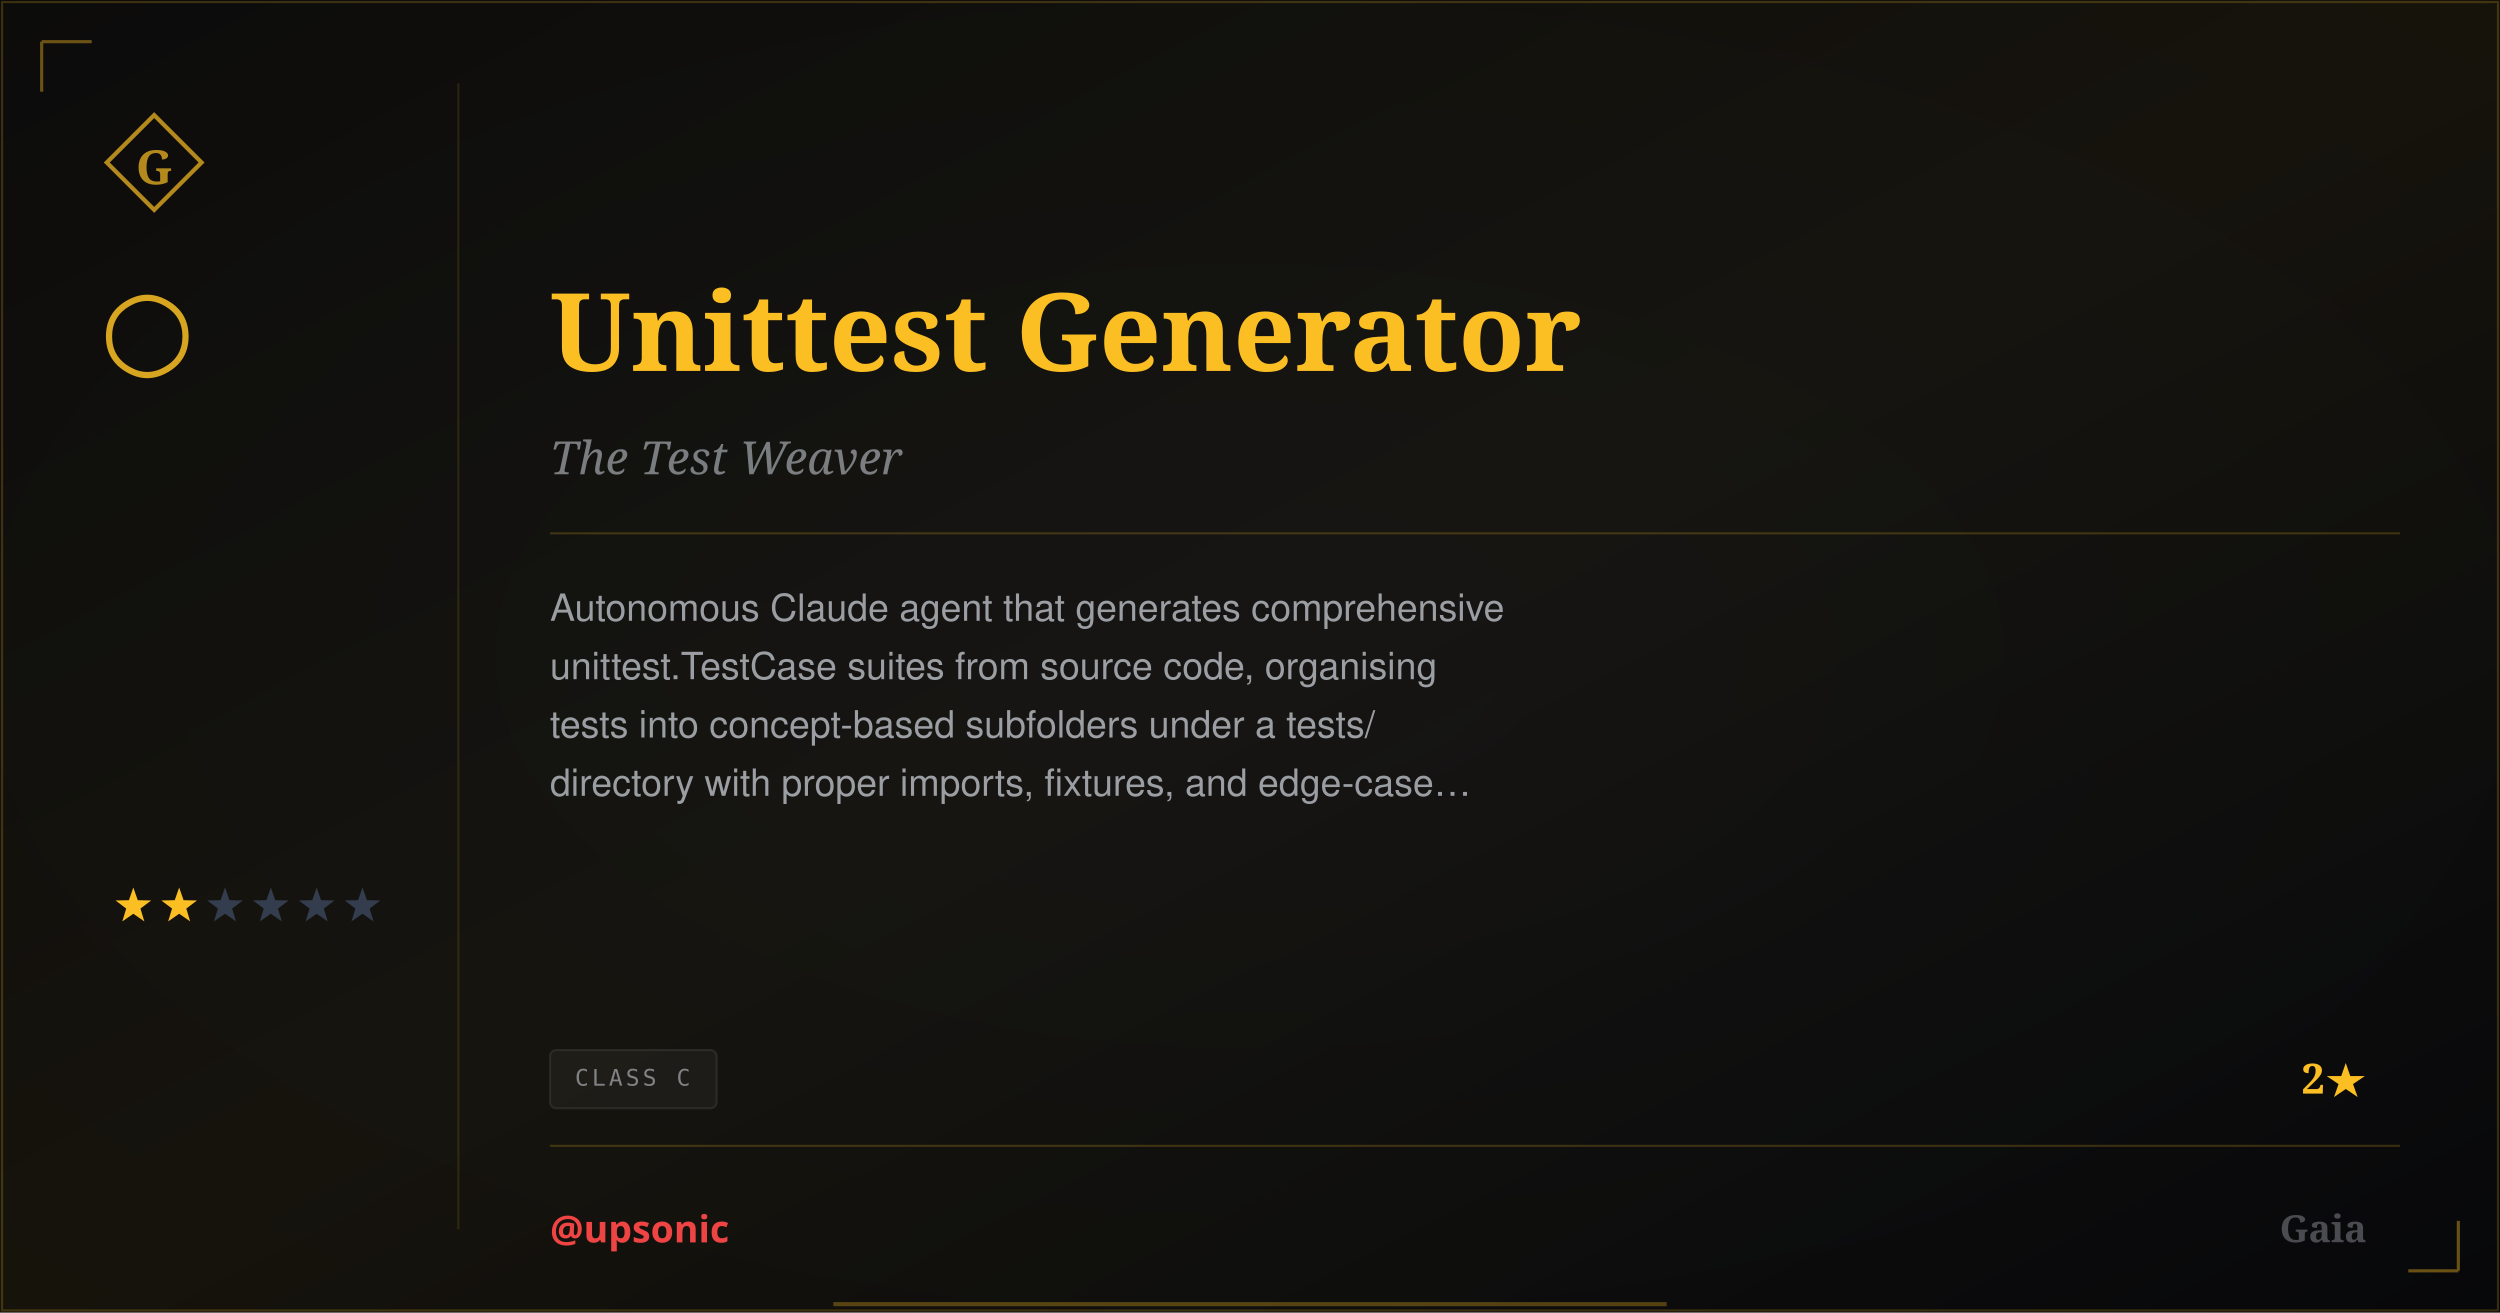
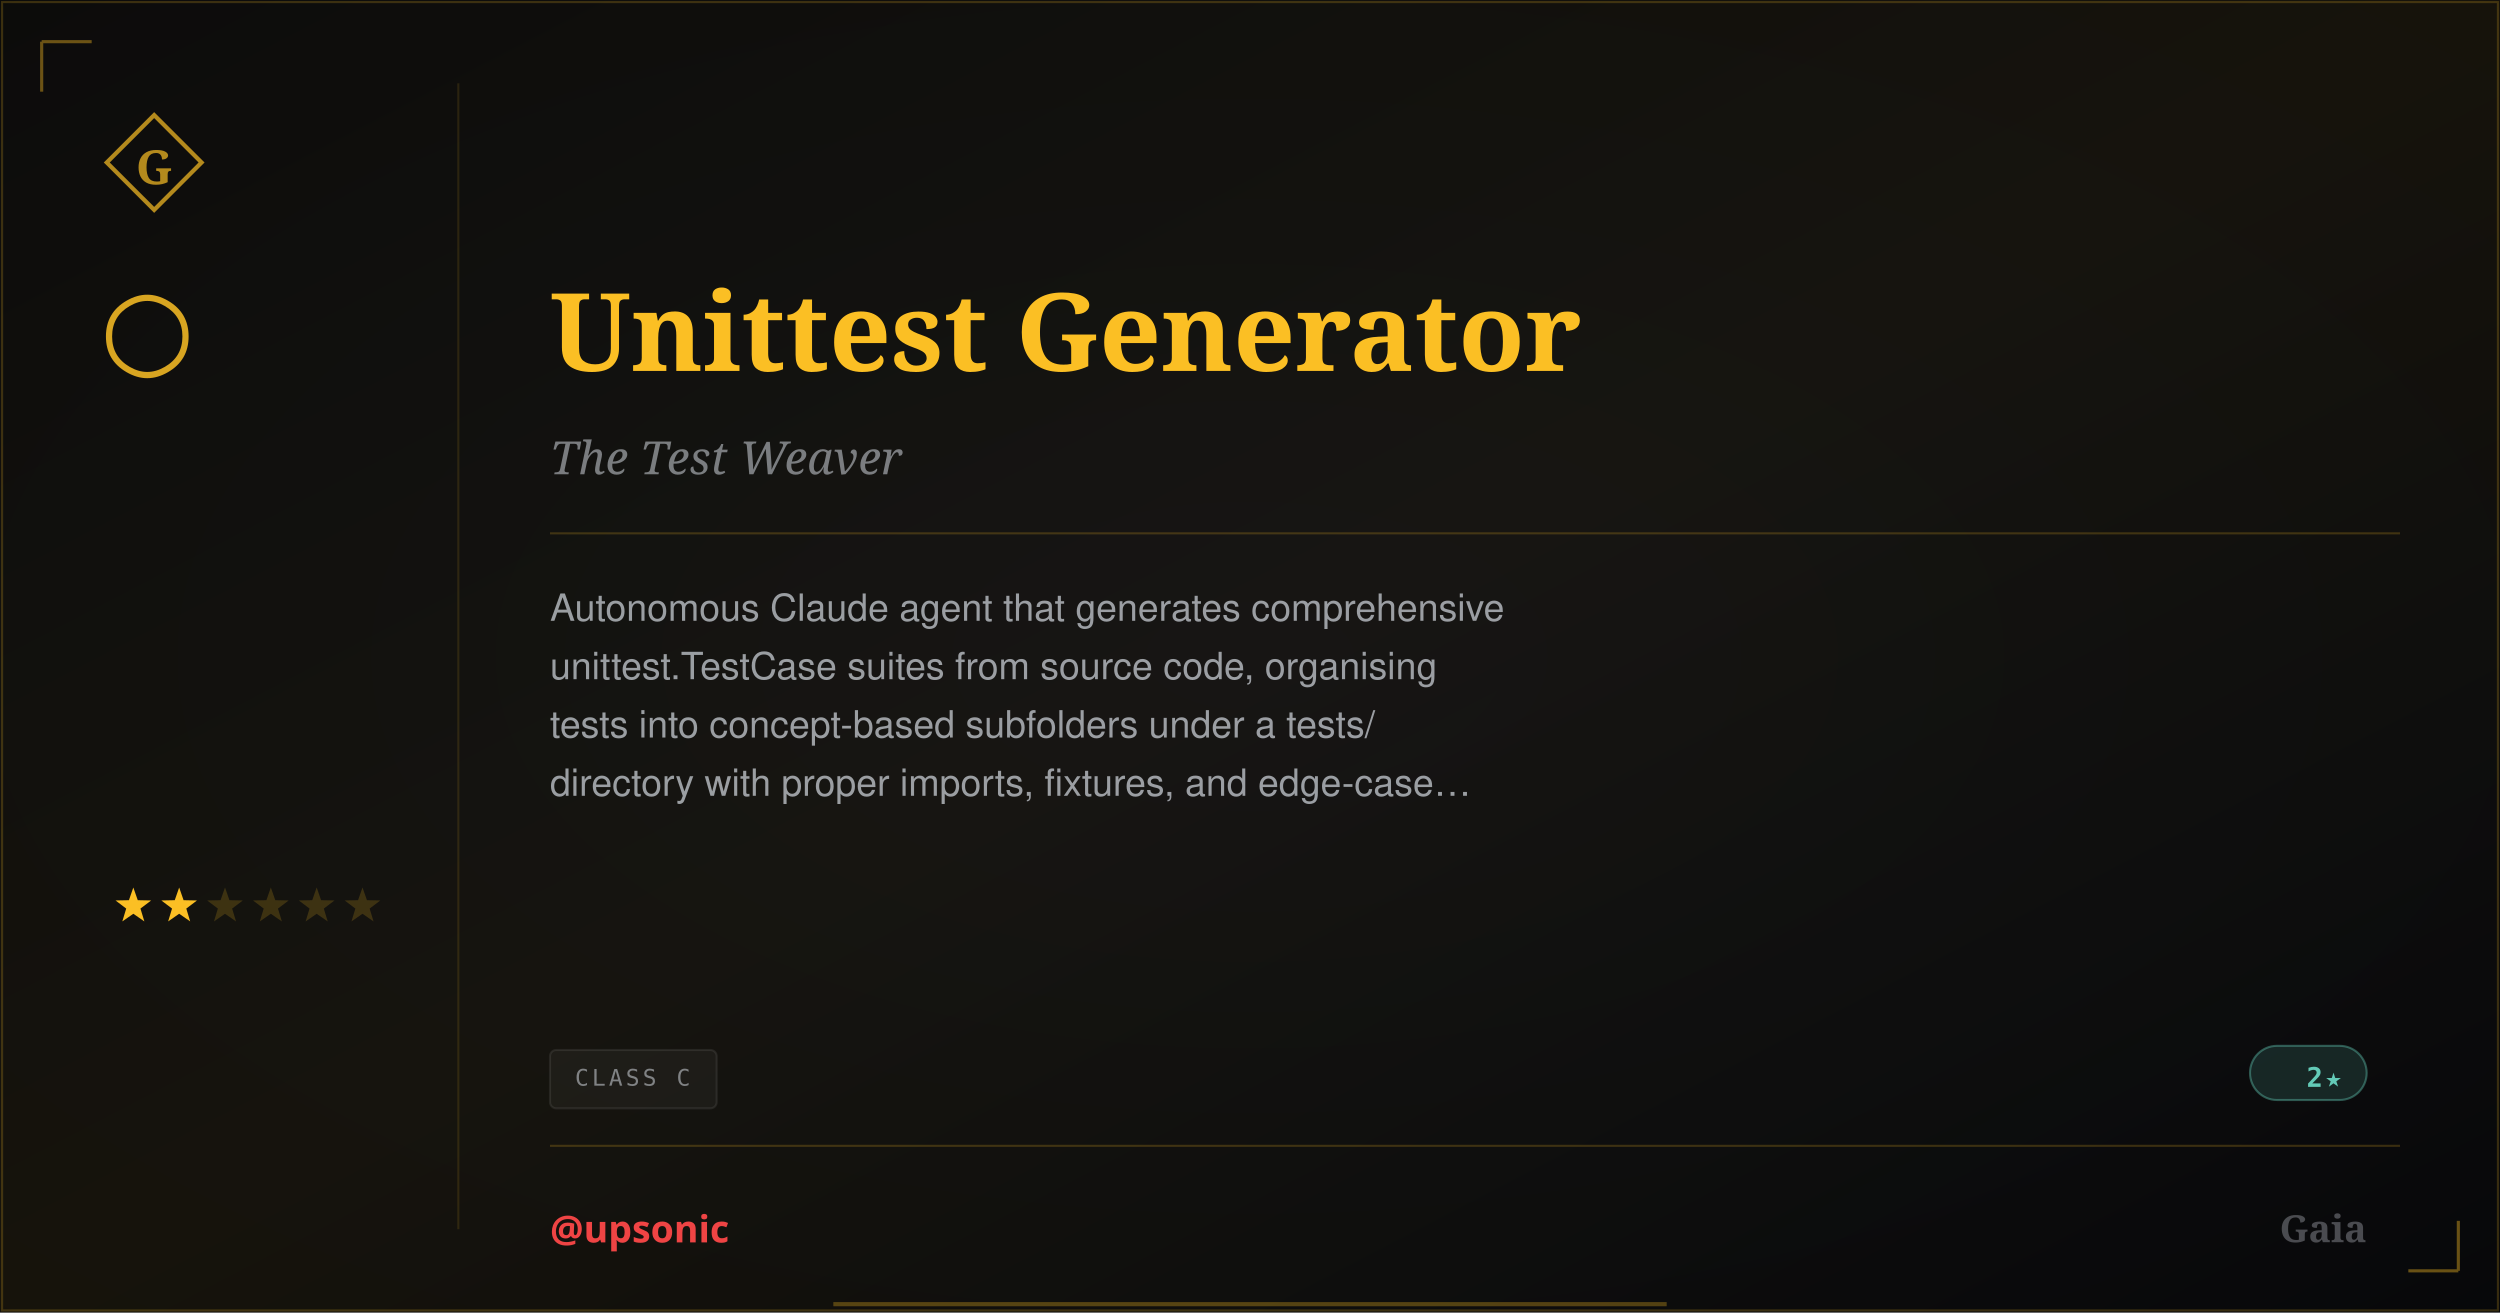
<svg xmlns="http://www.w3.org/2000/svg" width="1200" height="630" viewBox="0 0 1200 630">
  <defs>
    <linearGradient id="grad-upsonic-unittest-generator" x1="0" y1="0" x2="1" y2="1">
      <stop offset="0%" stop-color="#fbbf24" stop-opacity="0.04" />
      <stop offset="50%" stop-color="#fbbf24" stop-opacity="0.08" />
      <stop offset="100%" stop-color="#fbbf24" stop-opacity="0.02" />
    </linearGradient>
  </defs>
  <rect width="1200" height="630" fill="#030712" />
  <defs>
    <radialGradient id="vign-upsonic-unittest-generator" cx="50%" cy="50%" r="70%">
      <stop offset="0%" stop-color="transparent" />
      <stop offset="100%" stop-color="rgba(0,0,0,0.5)" />
    </radialGradient>
  </defs>
  <rect width="1200" height="630" fill="url(#vign-upsonic-unittest-generator)" />
  <rect width="1200" height="630" fill="url(#grad-upsonic-unittest-generator)" />
  <rect x="1" y="1" width="1198" height="628" fill="none" stroke="rgba(251,191,36,0.2)" stroke-width="1" />
  <path d="M 20 20 L 20 44 M 20 20 L 44 20" stroke="rgba(251,191,36,0.4)" stroke-width="1.5" fill="none" />
  <path d="M 1180 610 L 1180 586 M 1180 610 L 1156 610" stroke="rgba(251,191,36,0.4)" stroke-width="1.5" fill="none" />
  <svg x="48" y="52" width="52" height="52" viewBox="0 0 64 64">
    <path d="M 32 4 L 60 32 L 32 60 L 4 32 Z" fill="none" stroke="#fbbf24" stroke-width="2.5" stroke-linejoin="miter" opacity="0.7" />
    <text x="32" y="34" font-family="Georgia,serif" font-weight="600" font-size="28" fill="#fbbf24" text-anchor="middle" dominant-baseline="central" opacity="0.7">G</text>
  </svg>
  <text x="48" y="175" font-family="Georgia,serif" font-size="52" fill="#fbbf24" opacity="0.85">○</text>
-   <polygon points="64.00,426.00 66.12,432.09 72.56,432.22 67.42,436.11 69.29,442.28 64.00,438.60 58.71,442.28 60.58,436.11 55.44,432.22 61.88,432.09" fill="#fbbf24" />
-   <polygon points="86.00,426.00 88.12,432.09 94.56,432.22 89.42,436.11 91.29,442.28 86.00,438.60 80.71,442.28 82.58,436.11 77.44,432.22 83.88,432.09" fill="#fbbf24" />
-   <polygon points="108.00,426.00 110.12,432.09 116.56,432.22 111.42,436.11 113.29,442.28 108.00,438.60 102.71,442.28 104.58,436.11 99.44,432.22 105.88,432.09" fill="#333d4d" />
-   <polygon points="130.00,426.00 132.12,432.09 138.56,432.22 133.42,436.11 135.29,442.28 130.00,438.60 124.71,442.28 126.58,436.11 121.44,432.22 127.88,432.09" fill="#333d4d" />
-   <polygon points="152.00,426.00 154.12,432.09 160.56,432.22 155.42,436.11 157.29,442.28 152.00,438.60 146.71,442.28 148.58,436.11 143.44,432.22 149.88,432.09" fill="#333d4d" />
-   <polygon points="174.00,426.00 176.12,432.09 182.56,432.22 177.42,436.11 179.29,442.28 174.00,438.60 168.71,442.28 170.58,436.11 165.44,432.22 171.88,432.09" fill="#333d4d" />
+   <polygon points="64.00,426.00 66.12,432.09 72.56,432.22 67.42,436.11 69.29,442.28 64.00,438.60 58.71,442.28 60.58,436.11 55.44,432.22 61.88,432.09" fill="#fbbf24" opacity="1" />
+   <polygon points="86.00,426.00 88.12,432.09 94.56,432.22 89.42,436.11 91.29,442.28 86.00,438.60 80.71,442.28 82.58,436.11 77.44,432.22 83.88,432.09" fill="#fbbf24" opacity="1" />
+   <polygon points="108.00,426.00 110.12,432.09 116.56,432.22 111.42,436.11 113.29,442.28 108.00,438.60 102.71,442.28 104.58,436.11 99.44,432.22 105.88,432.09" fill="#fbbf24" opacity="0.18" />
+   <polygon points="130.00,426.00 132.12,432.09 138.56,432.22 133.42,436.11 135.29,442.28 130.00,438.60 124.71,442.28 126.58,436.11 121.44,432.22 127.88,432.09" fill="#fbbf24" opacity="0.18" />
+   <polygon points="152.00,426.00 154.12,432.09 160.56,432.22 155.42,436.11 157.29,442.28 152.00,438.60 146.71,442.28 148.58,436.11 143.44,432.22 149.88,432.09" fill="#fbbf24" opacity="0.18" />
+   <polygon points="174.00,426.00 176.12,432.09 182.56,432.22 177.42,436.11 179.29,442.28 174.00,438.60 168.71,442.28 170.58,436.11 165.44,432.22 171.88,432.09" fill="#fbbf24" opacity="0.18" />
  <line x1="220" y1="40" x2="220" y2="590" stroke="rgba(251,191,36,0.12)" stroke-width="1" />
  <text x="264" y="160" font-family="EB Garamond,Georgia,serif" font-size="52" font-weight="600" fill="#fbbf24" dominant-baseline="middle">Unittest Generator</text>
  <text x="264" y="220" font-family="EB Garamond,Georgia,serif" font-size="22" font-style="italic" fill="rgba(226,232,240,0.5)" dominant-baseline="middle">The Test Weaver</text>
  <line x1="264" y1="256" x2="1152" y2="256" stroke="rgba(251,191,36,0.2)" stroke-width="1" />
  <text x="264" y="298" font-family="Bricolage Grotesque,Helvetica,Arial,sans-serif" font-size="18" fill="rgba(226,232,240,0.65)">
    <tspan x="264" dy="0">Autonomous Claude agent that generates comprehensive</tspan>
    <tspan x="264" dy="28">unittest.TestCase suites from source code, organising</tspan>
    <tspan x="264" dy="28">tests into concept-based subfolders under a tests/</tspan>
    <tspan x="264" dy="28">directory with proper imports, fixtures, and edge-case…</tspan>
  </text>
  <rect x="264" y="504" width="80" height="28" rx="3" fill="rgba(255,255,255,0.04)" stroke="rgba(255,255,255,0.08)" stroke-width="1" />
  <text x="276" y="518" font-family="monospace" font-size="11" letter-spacing="1.5" fill="rgba(226,232,240,0.5)" dominant-baseline="middle" text-transform="uppercase">CLASS C</text>
-   <text x="1136" y="518" font-family="EB Garamond,Georgia,serif" font-size="20" font-weight="600" fill="#fbbf24" text-anchor="end" dominant-baseline="middle">2★</text>
+   <rect x="1080" y="502" width="56" height="26" rx="13" fill="rgba(99,202,183,.15)" stroke="rgba(99,202,183,.4)" stroke-width="1" />
+   <text x="1124" y="518" font-family="'Departure Mono','JetBrains Mono',monospace" font-size="13" font-weight="600" letter-spacing="1.2" fill="#63cab7" text-anchor="end" dominant-baseline="middle">2★</text>
  <line x1="264" y1="550" x2="1152" y2="550" stroke="rgba(251,191,36,0.2)" stroke-width="1" />
  <text x="264" y="590" font-family="'Bricolage Grotesque',sans-serif" font-size="18" font-weight="600" fill="#ef4444" dominant-baseline="middle">@upsonic</text>
  <text x="1136" y="590" font-family="EB Garamond,Georgia,serif" font-size="18" font-weight="600" fill="rgba(226,232,240,0.3)" text-anchor="end" dominant-baseline="middle">Gaia</text>
  <line x1="400" y1="626" x2="800" y2="626" stroke="#fbbf24" stroke-width="2" stroke-opacity="0.3" />
</svg>
